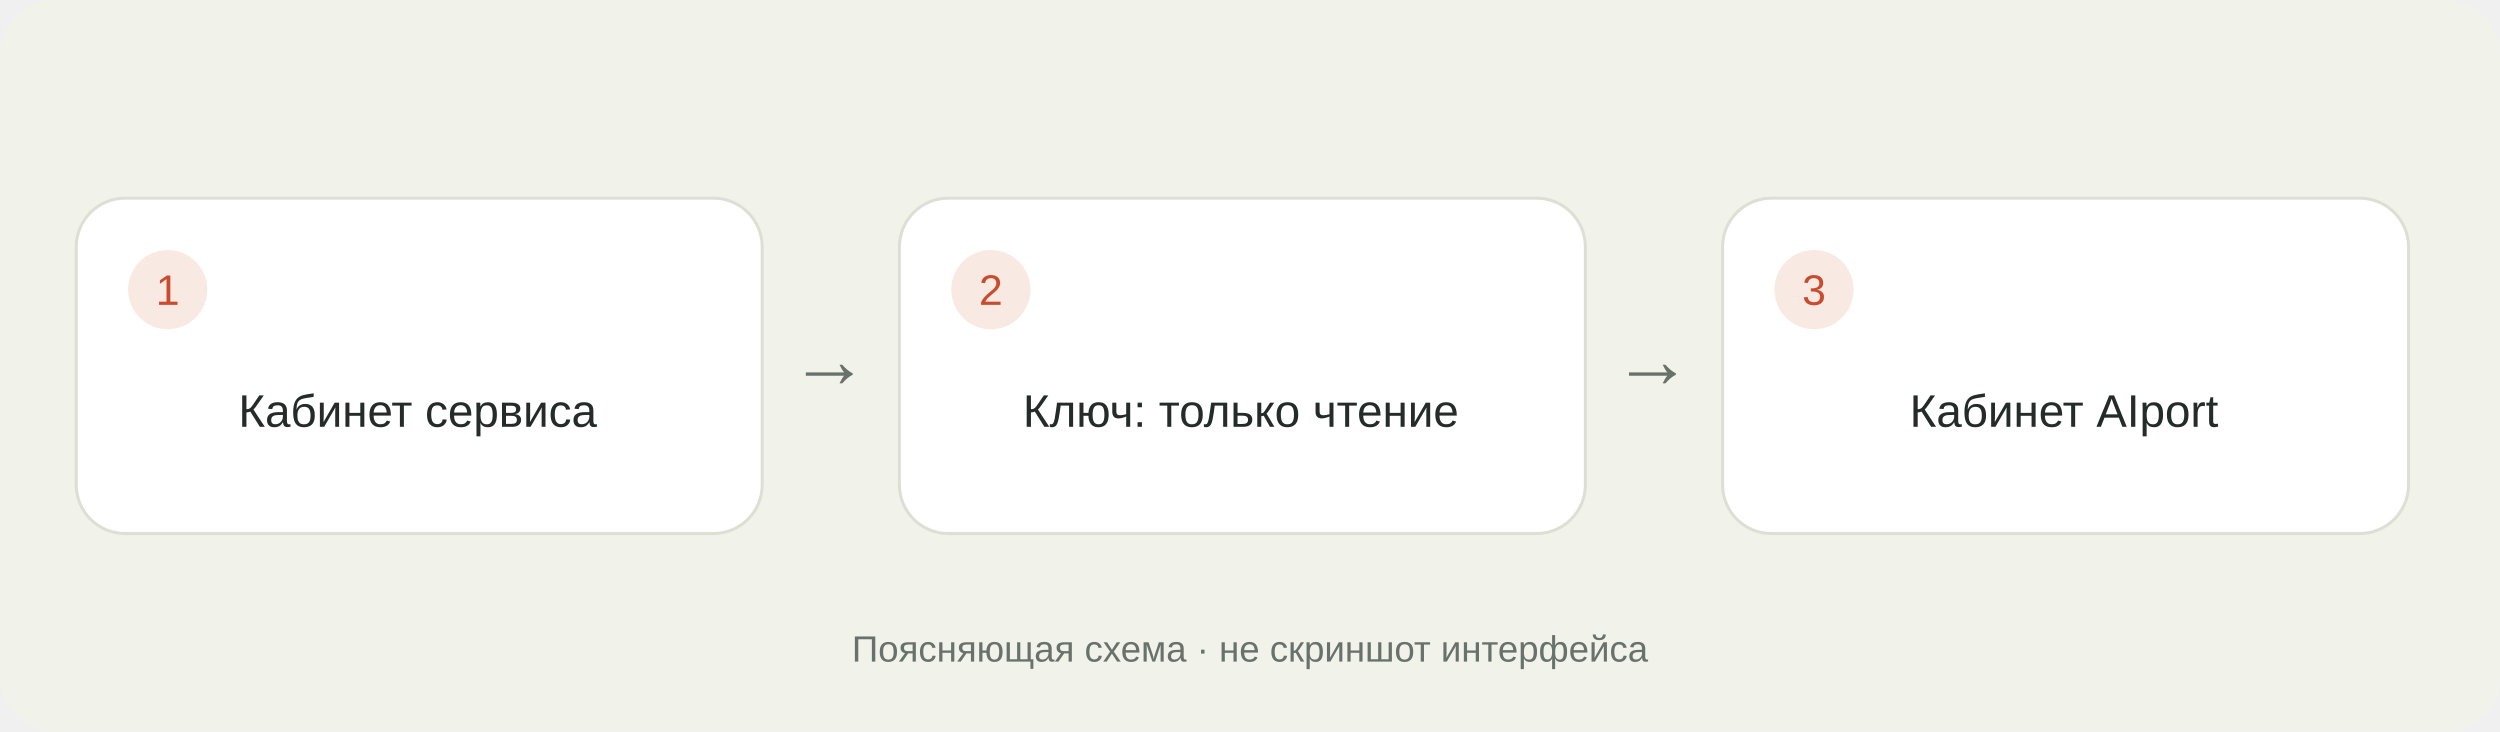
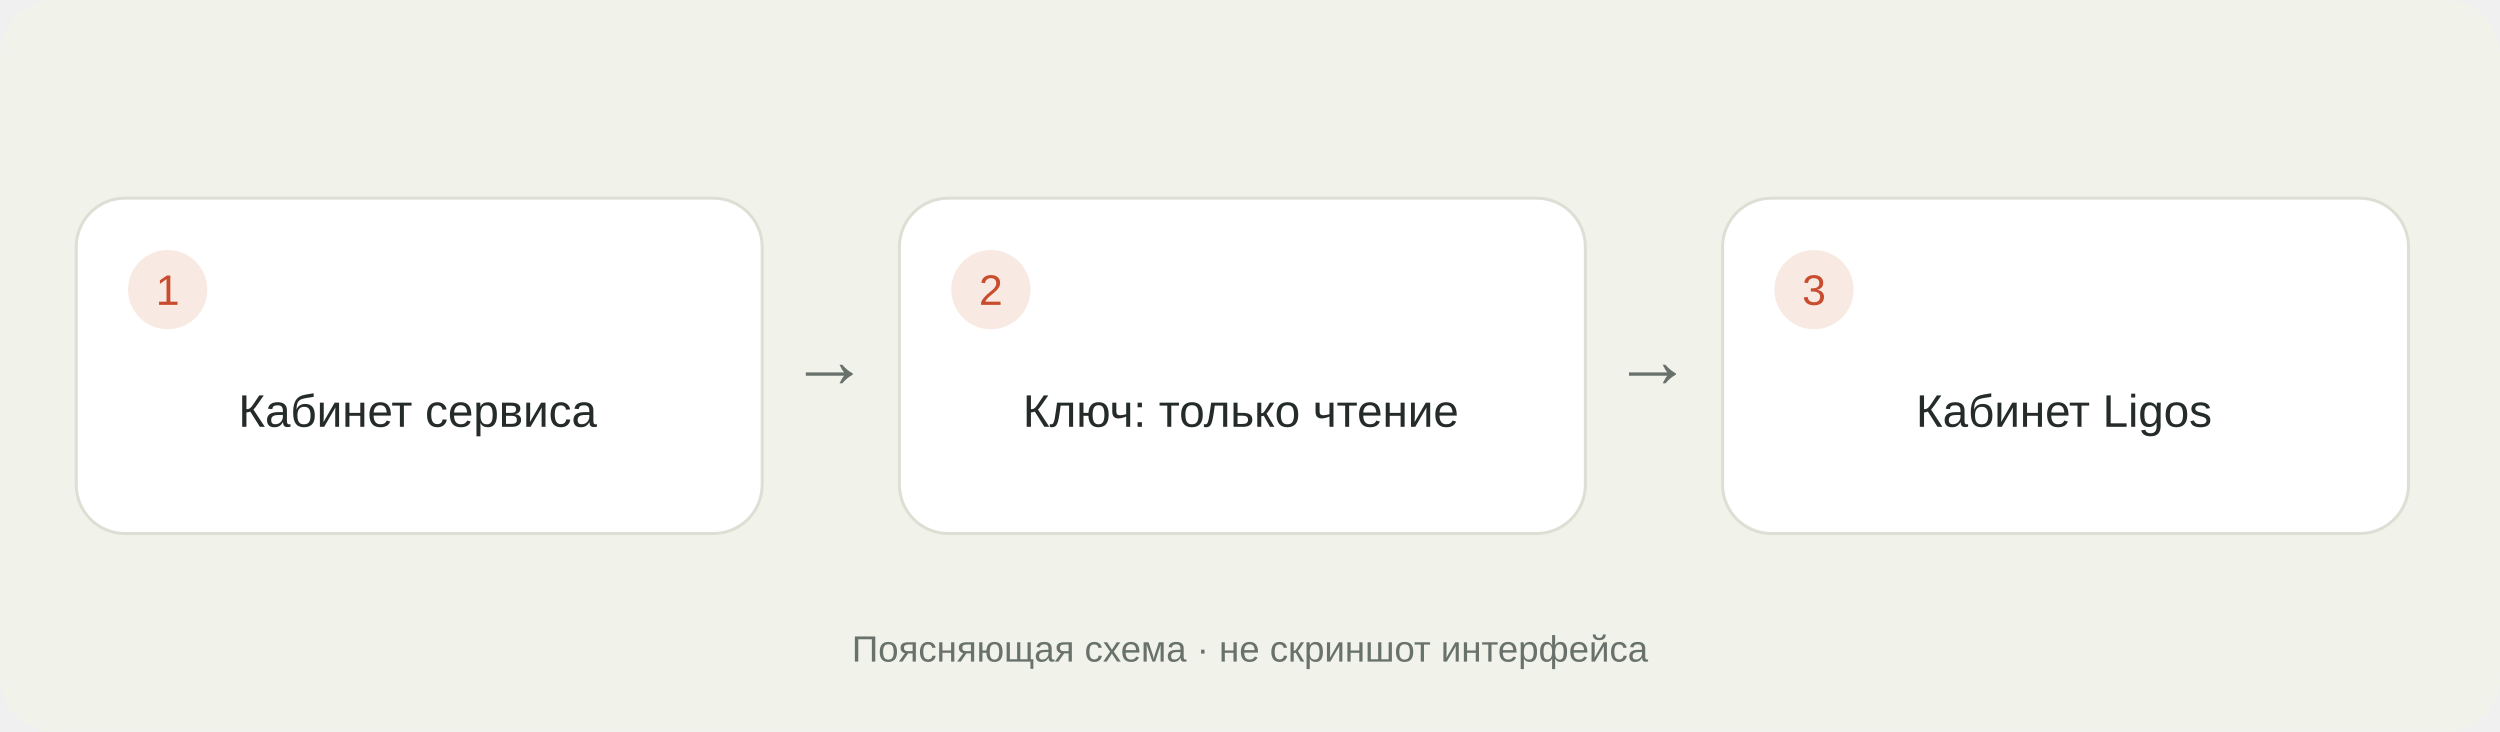
<svg xmlns="http://www.w3.org/2000/svg" viewBox="0 0 820 240">
  <rect width="820" height="240" rx="18" fill="#f1f3eb" />
  <g font-family="Arial,sans-serif">
    <rect x="25" y="65" width="225" height="110" rx="16" fill="white" stroke="#dedfd4" />
    <circle cx="55" cy="95" r="13" fill="#f8eae2" />
    <text x="55" y="100" text-anchor="middle" font-size="14" fill="#c94c2e">1</text>
    <text x="137" y="140" text-anchor="middle" font-size="15" fill="#242b28">Кабинет сервиса</text>
    <text x="272" y="127" text-anchor="middle" font-size="26" fill="#69716b">→</text>
    <rect x="295" y="65" width="225" height="110" rx="16" fill="white" stroke="#dedfd4" />
    <circle cx="325" cy="95" r="13" fill="#f8eae2" />
    <text x="325" y="100" text-anchor="middle" font-size="14" fill="#c94c2e">2</text>
    <text x="407" y="140" text-anchor="middle" font-size="15" fill="#242b28">Ключ: только чтение</text>
    <text x="542" y="127" text-anchor="middle" font-size="26" fill="#69716b">→</text>
    <rect x="565" y="65" width="225" height="110" rx="16" fill="white" stroke="#dedfd4" />
    <circle cx="595" cy="95" r="13" fill="#f8eae2" />
    <text x="595" y="100" text-anchor="middle" font-size="14" fill="#c94c2e">3</text>
-     <text x="677" y="140" text-anchor="middle" font-size="15" fill="#242b28">Кабинет AIport</text>
+     <text x="677" y="140" text-anchor="middle" font-size="15" fill="#242b28">Кабинет Ligos</text>
    <text x="410" y="217" text-anchor="middle" font-size="12" fill="#69716b">Поясняющая схема · не скриншот интерфейса</text>
  </g>
</svg>
